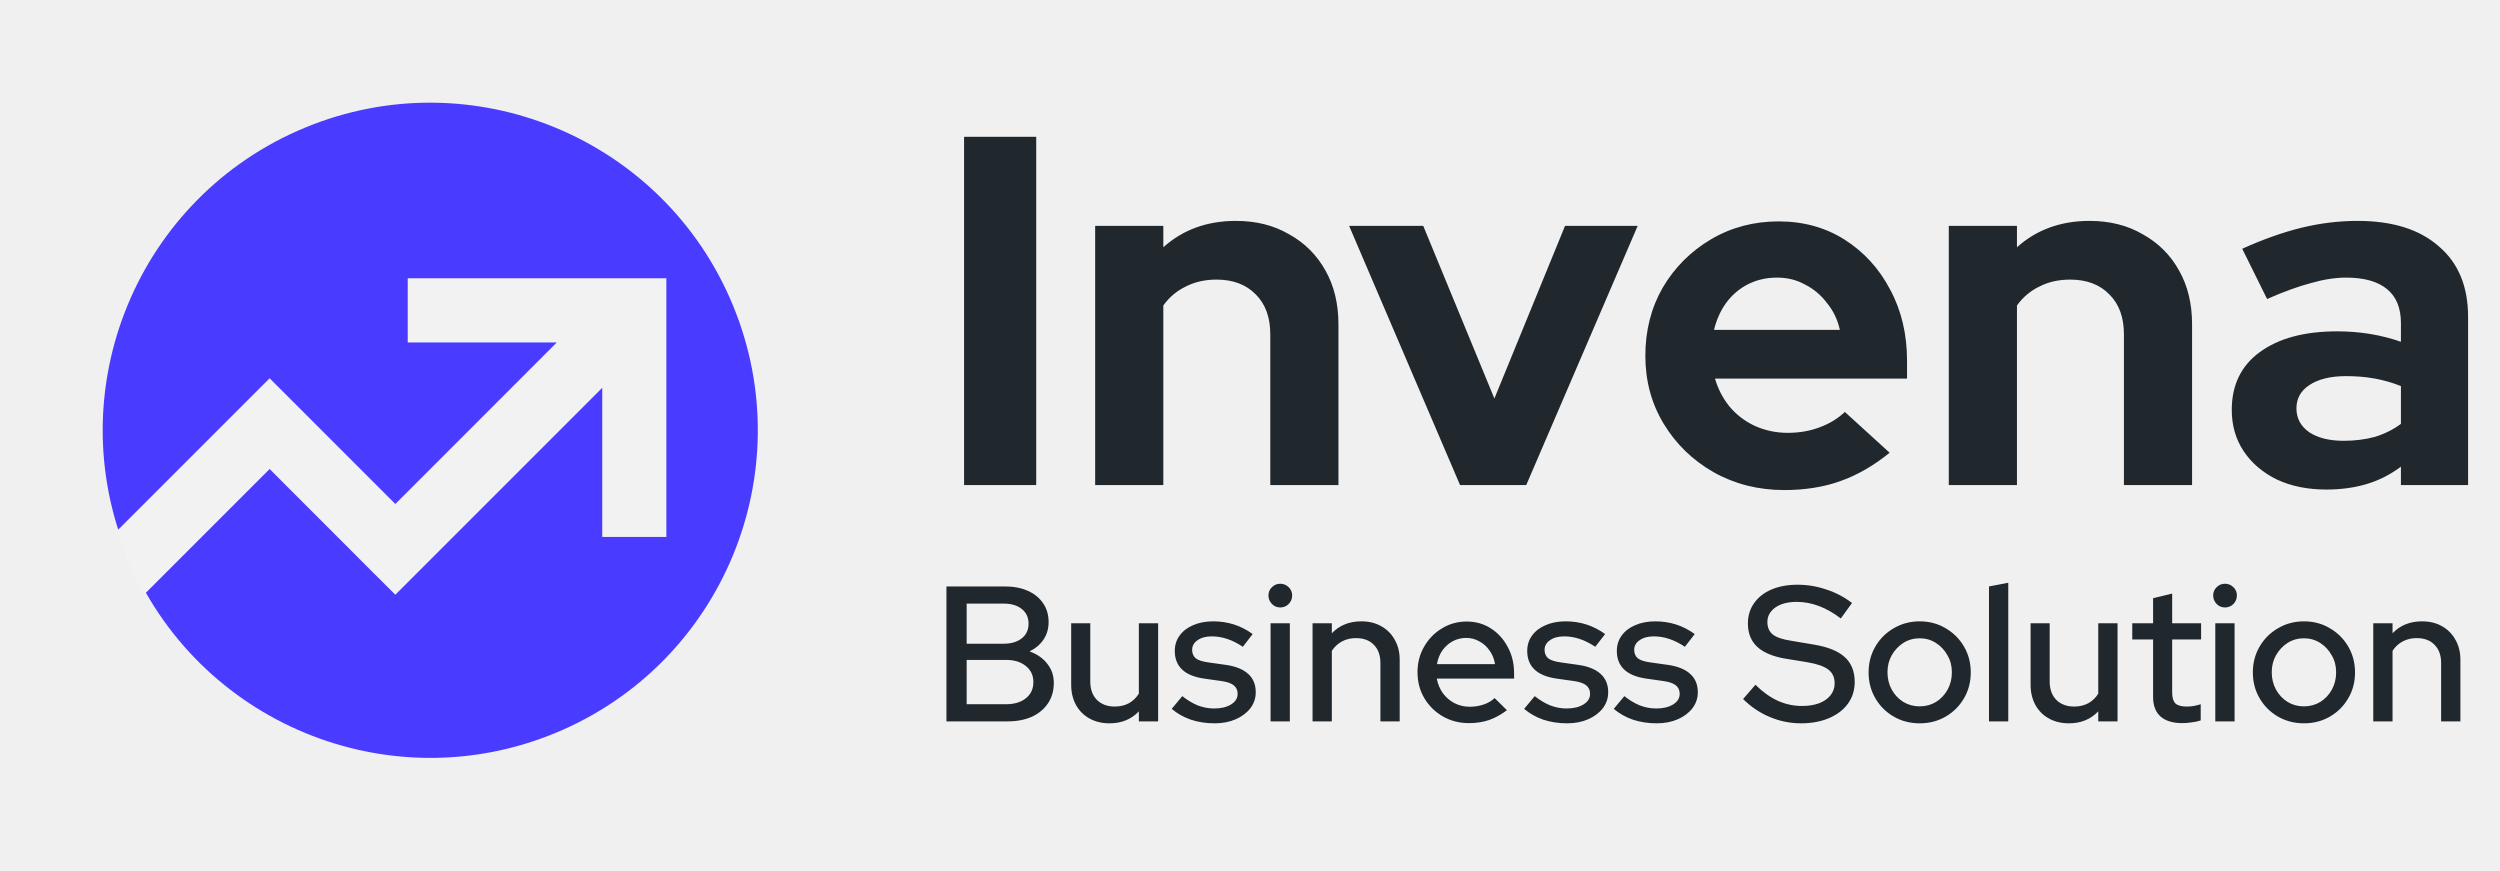
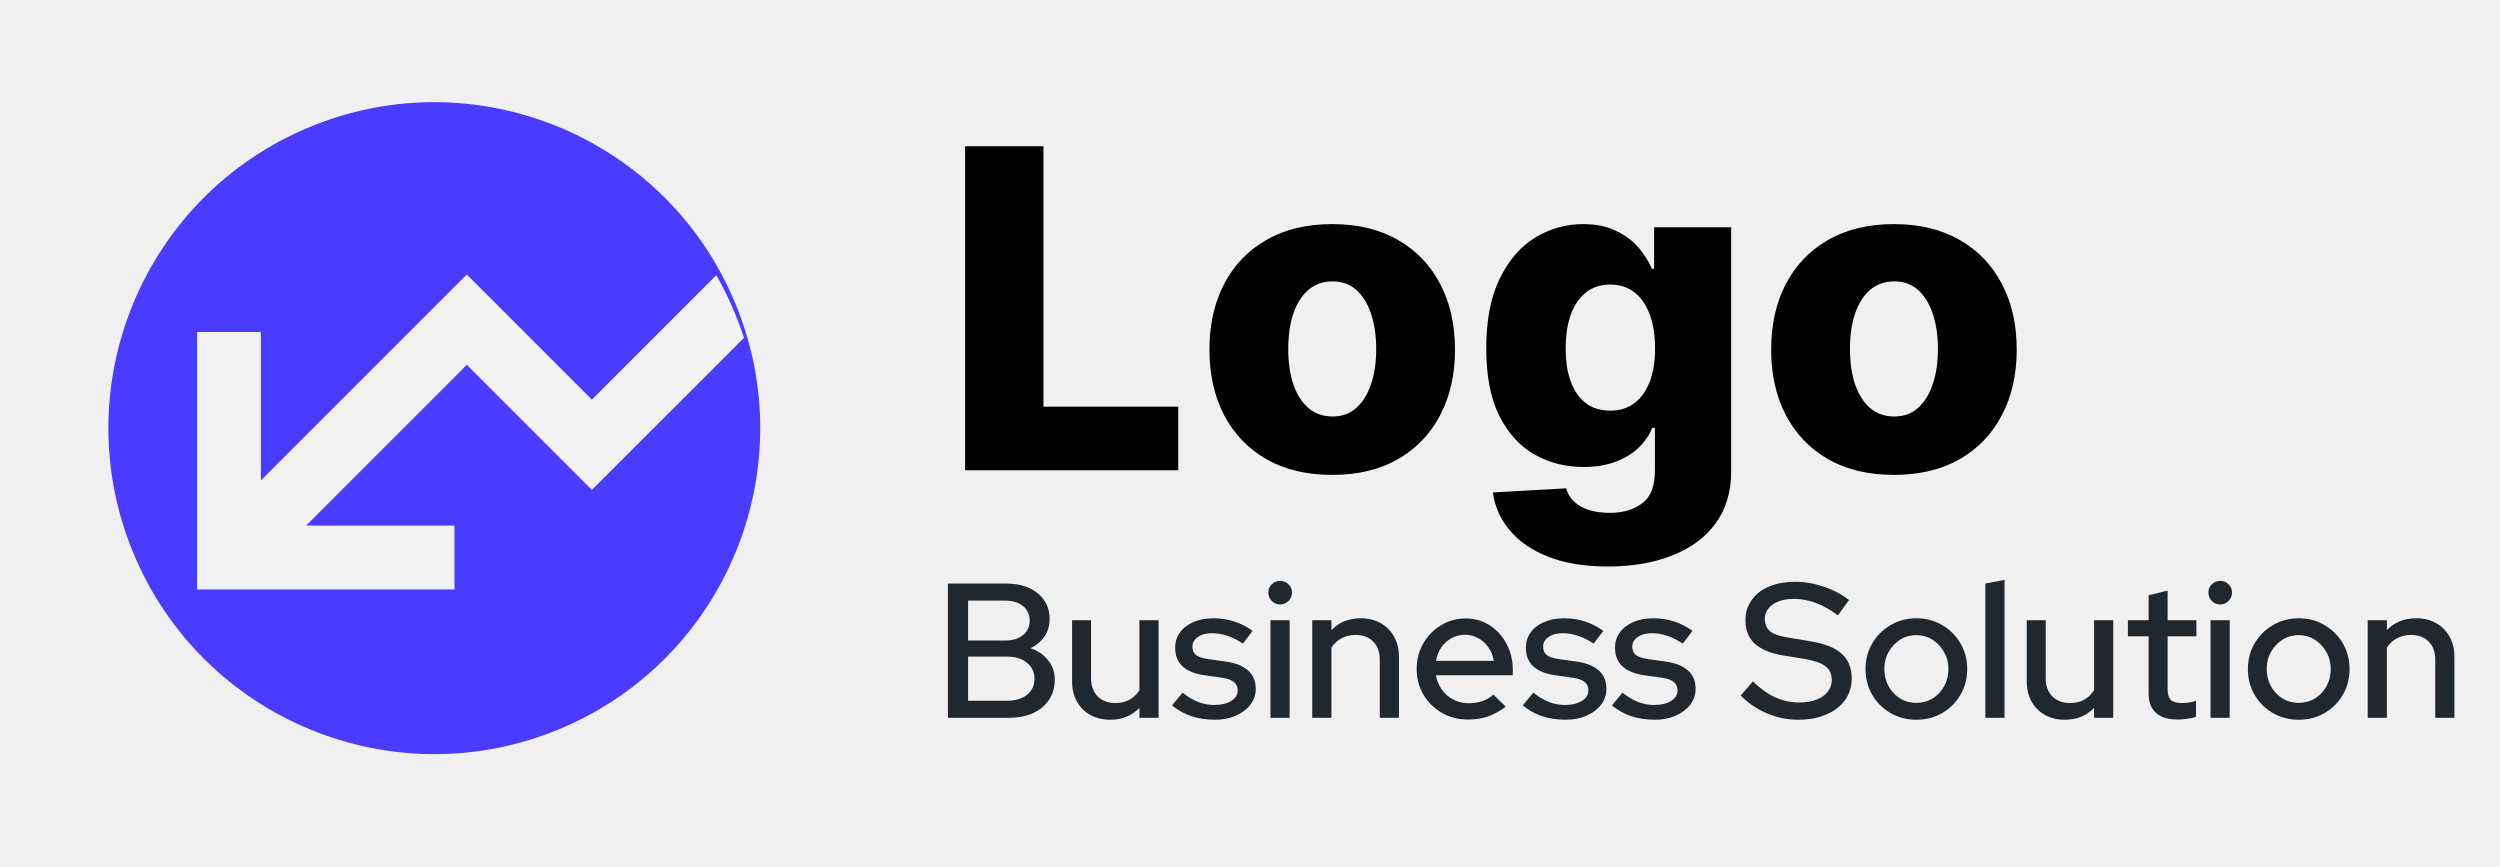
- <svg xmlns="http://www.w3.org/2000/svg" width="201" height="70" viewBox="0 0 201 70" fill="none">
-   <path d="M44.671 58.924C58.104 53.36 64.482 37.956 58.917 24.52C53.351 11.083 37.949 4.701 24.515 10.266C11.082 15.83 4.703 31.234 10.269 44.67C15.835 58.107 31.237 64.489 44.671 58.924Z" fill="#493BFF" />
-   <mask id="mask0_3096_75" style="mask-type:luminance" maskUnits="userSpaceOnUse" x="8" y="8" width="54" height="54">
-     <path d="M44.726 59.059C58.234 53.464 64.647 37.975 59.051 24.464C53.454 10.953 37.967 4.536 24.459 10.131C10.95 15.727 4.537 31.216 10.134 44.727C15.73 58.238 31.218 64.655 44.726 59.059Z" fill="white" />
+ <svg xmlns="http://www.w3.org/2000/svg" width="202" height="70" viewBox="0 0 202 70" fill="none">
+   <path d="M45.17 58.924C58.604 53.36 64.982 37.956 59.416 24.52C53.851 11.083 38.449 4.701 25.015 10.266C11.581 15.831 5.203 31.234 10.769 44.671C16.335 58.107 31.737 64.489 45.17 58.924Z" fill="#493BFF" />
+   <mask id="mask0_299_781" style="mask-type:luminance" maskUnits="userSpaceOnUse" x="8" y="8" width="54" height="54">
+     <path d="M24.775 10.94C11.267 16.536 4.853 32.025 10.45 45.536C16.046 59.047 31.534 65.464 45.042 59.868C58.55 54.273 64.963 38.784 59.367 25.273C53.77 11.762 38.283 5.345 24.775 10.94Z" fill="white" />
  </mask>
-   <g mask="url(#mask0_3096_75)">
-     <path fill-rule="evenodd" clip-rule="evenodd" d="M48.42 31.18L31.784 47.816L29.957 45.995L21.678 37.709L7.331 52.056L3.684 48.403L21.678 30.414L23.499 32.235L31.784 40.521L44.767 27.532H32.781V22.372H53.574V43.172H48.42V31.18Z" fill="#F2F2F2" />
+   <g mask="url(#mask0_299_781)">
+     <path fill-rule="evenodd" clip-rule="evenodd" d="M21.08 38.82L37.716 22.184L39.543 24.005L47.822 32.29L62.169 17.943L65.817 21.597L47.822 39.585L46.002 37.764L37.716 29.479L24.733 42.468H36.72V47.627H15.926V26.828H21.08V38.82Z" fill="#F2F2F2" />
  </g>
-   <path d="M77.512 39V11H83.312V39H77.512ZM88.051 39V18.16H93.531V19.88C95.104 18.467 97.051 17.76 99.371 17.76C100.997 17.76 102.424 18.12 103.651 18.84C104.904 19.533 105.877 20.507 106.571 21.76C107.264 22.987 107.611 24.427 107.611 26.08V39H102.131V26.88C102.131 25.52 101.744 24.453 100.971 23.68C100.197 22.88 99.144 22.48 97.811 22.48C96.877 22.48 96.051 22.667 95.331 23.04C94.611 23.387 94.011 23.893 93.531 24.56V39H88.051ZM117.389 39L108.469 18.16H114.429L120.149 32.04L125.829 18.16H131.669L122.709 39H117.389ZM143.446 39.4C141.366 39.4 139.473 38.92 137.766 37.96C136.086 37 134.753 35.707 133.766 34.08C132.779 32.453 132.286 30.627 132.286 28.6C132.286 26.573 132.753 24.747 133.686 23.12C134.646 21.493 135.939 20.2 137.566 19.24C139.193 18.28 141.006 17.8 143.006 17.8C145.006 17.8 146.779 18.293 148.326 19.28C149.873 20.267 151.086 21.6 151.966 23.28C152.873 24.96 153.326 26.867 153.326 29V30.44H137.886C138.126 31.267 138.513 32.013 139.046 32.68C139.606 33.347 140.286 33.867 141.086 34.24C141.913 34.613 142.793 34.8 143.726 34.8C144.659 34.8 145.513 34.653 146.286 34.36C147.086 34.067 147.766 33.653 148.326 33.12L151.926 36.4C150.646 37.44 149.326 38.2 147.966 38.68C146.633 39.16 145.126 39.4 143.446 39.4ZM137.806 26.52H147.926C147.739 25.693 147.393 24.973 146.886 24.36C146.406 23.72 145.819 23.227 145.126 22.88C144.459 22.507 143.713 22.32 142.886 22.32C142.033 22.32 141.259 22.493 140.566 22.84C139.873 23.187 139.286 23.68 138.806 24.32C138.353 24.933 138.019 25.667 137.806 26.52ZM156.683 39V18.16H162.163V19.88C163.737 18.467 165.683 17.76 168.003 17.76C169.63 17.76 171.057 18.12 172.283 18.84C173.537 19.533 174.51 20.507 175.203 21.76C175.897 22.987 176.243 24.427 176.243 26.08V39H170.763V26.88C170.763 25.52 170.377 24.453 169.603 23.68C168.83 22.88 167.777 22.48 166.443 22.48C165.51 22.48 164.683 22.667 163.963 23.04C163.243 23.387 162.643 23.893 162.163 24.56V39H156.683ZM187.034 39.36C185.541 39.36 184.221 39.093 183.074 38.56C181.928 38 181.034 37.24 180.394 36.28C179.754 35.32 179.434 34.213 179.434 32.96C179.434 30.96 180.181 29.413 181.674 28.32C183.194 27.2 185.274 26.64 187.914 26.64C189.728 26.64 191.434 26.92 193.034 27.48V25.96C193.034 24.76 192.661 23.853 191.914 23.24C191.168 22.627 190.074 22.32 188.634 22.32C187.754 22.32 186.808 22.467 185.794 22.76C184.781 23.027 183.608 23.453 182.274 24.04L180.274 20C181.928 19.253 183.501 18.693 184.994 18.32C186.514 17.947 188.034 17.76 189.554 17.76C192.354 17.76 194.528 18.44 196.074 19.8C197.648 21.133 198.434 23.027 198.434 25.48V39H193.034V37.52C192.181 38.16 191.261 38.627 190.274 38.92C189.288 39.213 188.208 39.36 187.034 39.36ZM184.634 32.84C184.634 33.64 184.981 34.28 185.674 34.76C186.368 35.213 187.288 35.44 188.434 35.44C189.341 35.44 190.181 35.333 190.954 35.12C191.728 34.88 192.421 34.533 193.034 34.08V31.04C192.368 30.773 191.674 30.573 190.954 30.44C190.234 30.307 189.461 30.24 188.634 30.24C187.381 30.24 186.394 30.48 185.674 30.96C184.981 31.413 184.634 32.04 184.634 32.84Z" fill="#20282D" />
-   <path d="M76.093 58V47.15H80.789C81.502 47.15 82.122 47.269 82.649 47.507C83.176 47.744 83.584 48.08 83.874 48.514C84.163 48.938 84.308 49.439 84.308 50.017C84.308 50.544 84.173 51.01 83.905 51.413C83.636 51.816 83.259 52.136 82.773 52.373C83.383 52.59 83.858 52.921 84.199 53.365C84.55 53.8 84.726 54.311 84.726 54.9C84.726 55.53 84.571 56.078 84.261 56.543C83.951 57.008 83.517 57.37 82.959 57.628C82.401 57.876 81.745 58 80.991 58H76.093ZM77.72 51.754H80.696C81.306 51.754 81.791 51.609 82.153 51.319C82.515 51.03 82.696 50.638 82.696 50.142C82.696 49.645 82.515 49.253 82.153 48.964C81.791 48.674 81.306 48.529 80.696 48.529H77.72V51.754ZM77.72 56.62H80.867C81.549 56.62 82.086 56.46 82.479 56.14C82.882 55.82 83.083 55.386 83.083 54.838C83.083 54.301 82.882 53.872 82.479 53.551C82.086 53.221 81.549 53.056 80.867 53.056H77.72V56.62ZM89.208 58.155C88.598 58.155 88.061 58.026 87.596 57.767C87.131 57.509 86.769 57.148 86.511 56.682C86.252 56.207 86.123 55.665 86.123 55.055V50.111H87.658V54.791C87.658 55.411 87.833 55.902 88.185 56.264C88.546 56.626 89.027 56.806 89.626 56.806C90.05 56.806 90.427 56.719 90.758 56.543C91.088 56.357 91.357 56.099 91.564 55.768V50.111H93.114V58H91.564V57.194C90.954 57.835 90.169 58.155 89.208 58.155ZM97.661 58.155C96.979 58.155 96.338 58.057 95.739 57.861C95.15 57.654 94.639 57.364 94.205 56.992L95.057 55.969C95.46 56.29 95.874 56.538 96.297 56.714C96.731 56.879 97.17 56.962 97.615 56.962C98.173 56.962 98.627 56.853 98.979 56.636C99.33 56.419 99.506 56.135 99.506 55.783C99.506 55.494 99.402 55.267 99.196 55.102C98.989 54.936 98.669 54.822 98.235 54.761L96.809 54.559C96.023 54.445 95.434 54.203 95.042 53.831C94.649 53.459 94.453 52.962 94.453 52.343C94.453 51.867 94.582 51.454 94.84 51.102C95.099 50.741 95.46 50.462 95.925 50.266C96.39 50.059 96.933 49.956 97.553 49.956C98.121 49.956 98.669 50.038 99.196 50.203C99.723 50.369 100.229 50.627 100.715 50.978L99.924 52.002C99.49 51.712 99.067 51.5 98.653 51.366C98.25 51.232 97.842 51.164 97.429 51.164C96.953 51.164 96.571 51.268 96.282 51.474C95.992 51.671 95.848 51.929 95.848 52.249C95.848 52.539 95.946 52.766 96.142 52.931C96.349 53.087 96.685 53.195 97.15 53.257L98.576 53.459C99.361 53.572 99.955 53.815 100.358 54.187C100.761 54.549 100.963 55.039 100.963 55.66C100.963 56.135 100.818 56.564 100.529 56.946C100.239 57.318 99.847 57.612 99.351 57.83C98.855 58.047 98.291 58.155 97.661 58.155ZM102.154 58V50.111H103.704V58H102.154ZM102.929 48.84C102.67 48.84 102.448 48.746 102.262 48.56C102.076 48.364 101.983 48.137 101.983 47.879C101.983 47.61 102.076 47.388 102.262 47.212C102.448 47.026 102.67 46.933 102.929 46.933C103.197 46.933 103.425 47.026 103.611 47.212C103.797 47.388 103.89 47.61 103.89 47.879C103.89 48.137 103.797 48.364 103.611 48.56C103.425 48.746 103.197 48.84 102.929 48.84ZM105.529 58V50.111H107.079V50.916C107.689 50.276 108.479 49.956 109.451 49.956C110.06 49.956 110.593 50.085 111.047 50.343C111.512 50.601 111.874 50.963 112.132 51.428C112.401 51.893 112.535 52.43 112.535 53.04V58H110.985V53.303C110.985 52.684 110.81 52.198 110.458 51.846C110.117 51.485 109.637 51.304 109.017 51.304C108.603 51.304 108.231 51.392 107.901 51.568C107.57 51.743 107.296 51.996 107.079 52.327V58H105.529ZM118.106 58.139C117.331 58.139 116.628 57.959 115.998 57.597C115.378 57.235 114.882 56.745 114.51 56.124C114.148 55.505 113.967 54.812 113.967 54.047C113.967 53.293 114.143 52.611 114.494 52.002C114.846 51.382 115.321 50.891 115.92 50.529C116.52 50.157 117.186 49.971 117.92 49.971C118.653 49.971 119.304 50.157 119.873 50.529C120.441 50.891 120.891 51.387 121.221 52.017C121.562 52.637 121.733 53.34 121.733 54.125V54.559H115.517C115.6 54.993 115.76 55.38 115.998 55.721C116.246 56.062 116.556 56.331 116.928 56.528C117.31 56.724 117.723 56.822 118.168 56.822C118.55 56.822 118.917 56.765 119.268 56.651C119.63 56.528 119.93 56.352 120.167 56.124L121.159 57.101C120.694 57.452 120.214 57.716 119.718 57.892C119.232 58.057 118.695 58.139 118.106 58.139ZM115.533 53.397H120.198C120.136 52.983 119.992 52.621 119.764 52.312C119.547 51.991 119.273 51.743 118.943 51.568C118.622 51.382 118.271 51.288 117.889 51.288C117.496 51.288 117.134 51.376 116.804 51.552C116.473 51.728 116.194 51.976 115.967 52.296C115.75 52.606 115.605 52.973 115.533 53.397ZM125.997 58.155C125.315 58.155 124.674 58.057 124.075 57.861C123.486 57.654 122.975 57.364 122.541 56.992L123.393 55.969C123.796 56.29 124.209 56.538 124.633 56.714C125.067 56.879 125.506 56.962 125.951 56.962C126.509 56.962 126.963 56.853 127.315 56.636C127.666 56.419 127.842 56.135 127.842 55.783C127.842 55.494 127.738 55.267 127.532 55.102C127.325 54.936 127.005 54.822 126.571 54.761L125.145 54.559C124.359 54.445 123.77 54.203 123.378 53.831C122.985 53.459 122.789 52.962 122.789 52.343C122.789 51.867 122.918 51.454 123.176 51.102C123.434 50.741 123.796 50.462 124.261 50.266C124.726 50.059 125.269 49.956 125.889 49.956C126.457 49.956 127.005 50.038 127.532 50.203C128.059 50.369 128.565 50.627 129.051 50.978L128.26 52.002C127.826 51.712 127.402 51.5 126.989 51.366C126.586 51.232 126.178 51.164 125.765 51.164C125.289 51.164 124.907 51.268 124.618 51.474C124.328 51.671 124.184 51.929 124.184 52.249C124.184 52.539 124.282 52.766 124.478 52.931C124.685 53.087 125.021 53.195 125.486 53.257L126.912 53.459C127.697 53.572 128.291 53.815 128.694 54.187C129.097 54.549 129.299 55.039 129.299 55.66C129.299 56.135 129.154 56.564 128.865 56.946C128.575 57.318 128.183 57.612 127.687 57.83C127.191 58.047 126.627 58.155 125.997 58.155ZM133.202 58.155C132.52 58.155 131.88 58.057 131.28 57.861C130.691 57.654 130.18 57.364 129.746 56.992L130.598 55.969C131.001 56.29 131.415 56.538 131.838 56.714C132.272 56.879 132.711 56.962 133.156 56.962C133.714 56.962 134.168 56.853 134.52 56.636C134.871 56.419 135.047 56.135 135.047 55.783C135.047 55.494 134.943 55.267 134.737 55.102C134.53 54.936 134.21 54.822 133.776 54.761L132.35 54.559C131.564 54.445 130.975 54.203 130.583 53.831C130.19 53.459 129.994 52.962 129.994 52.343C129.994 51.867 130.123 51.454 130.381 51.102C130.64 50.741 131.001 50.462 131.466 50.266C131.931 50.059 132.474 49.956 133.094 49.956C133.662 49.956 134.21 50.038 134.737 50.203C135.264 50.369 135.77 50.627 136.256 50.978L135.465 52.002C135.031 51.712 134.608 51.5 134.194 51.366C133.791 51.232 133.383 51.164 132.97 51.164C132.494 51.164 132.112 51.268 131.823 51.474C131.533 51.671 131.389 51.929 131.389 52.249C131.389 52.539 131.487 52.766 131.683 52.931C131.89 53.087 132.226 53.195 132.691 53.257L134.117 53.459C134.902 53.572 135.496 53.815 135.899 54.187C136.302 54.549 136.504 55.039 136.504 55.66C136.504 56.135 136.359 56.564 136.07 56.946C135.78 57.318 135.388 57.612 134.892 57.83C134.396 58.047 133.833 58.155 133.202 58.155ZM144.794 58.155C143.926 58.155 143.089 57.984 142.283 57.644C141.477 57.303 140.764 56.822 140.144 56.202L141.136 55.055C141.725 55.634 142.324 56.062 142.934 56.342C143.554 56.62 144.199 56.76 144.871 56.76C145.398 56.76 145.858 56.688 146.251 56.543C146.654 56.388 146.964 56.171 147.181 55.892C147.398 55.613 147.506 55.298 147.506 54.947C147.506 54.461 147.336 54.089 146.995 53.831C146.654 53.572 146.09 53.376 145.305 53.242L143.492 52.947C142.5 52.771 141.756 52.451 141.26 51.986C140.774 51.521 140.531 50.901 140.531 50.126C140.531 49.506 140.696 48.964 141.027 48.498C141.358 48.023 141.823 47.656 142.422 47.398C143.032 47.14 143.734 47.011 144.53 47.011C145.315 47.011 146.085 47.14 146.84 47.398C147.604 47.646 148.291 48.008 148.901 48.483L148.002 49.723C146.834 48.834 145.651 48.39 144.453 48.39C143.977 48.39 143.564 48.457 143.213 48.592C142.861 48.726 142.587 48.917 142.391 49.165C142.195 49.403 142.097 49.682 142.097 50.002C142.097 50.446 142.246 50.787 142.546 51.025C142.846 51.252 143.342 51.418 144.034 51.521L145.786 51.816C146.933 52.002 147.775 52.337 148.312 52.823C148.849 53.309 149.118 53.975 149.118 54.822C149.118 55.484 148.937 56.068 148.576 56.574C148.214 57.07 147.708 57.458 147.057 57.736C146.406 58.016 145.651 58.155 144.794 58.155ZM154.342 58.155C153.578 58.155 152.88 57.974 152.25 57.612C151.63 57.251 151.139 56.76 150.777 56.14C150.416 55.52 150.235 54.828 150.235 54.063C150.235 53.298 150.416 52.606 150.777 51.986C151.139 51.366 151.63 50.875 152.25 50.514C152.88 50.142 153.578 49.956 154.342 49.956C155.117 49.956 155.815 50.142 156.435 50.514C157.055 50.875 157.546 51.366 157.907 51.986C158.269 52.606 158.45 53.298 158.45 54.063C158.45 54.828 158.269 55.52 157.907 56.14C157.546 56.76 157.055 57.251 156.435 57.612C155.815 57.974 155.117 58.155 154.342 58.155ZM154.342 56.791C154.828 56.791 155.267 56.672 155.66 56.434C156.052 56.187 156.362 55.856 156.59 55.443C156.817 55.029 156.931 54.564 156.931 54.047C156.931 53.541 156.812 53.087 156.574 52.684C156.347 52.27 156.037 51.94 155.644 51.691C155.262 51.444 154.828 51.319 154.342 51.319C153.857 51.319 153.417 51.444 153.025 51.691C152.642 51.94 152.332 52.27 152.095 52.684C151.867 53.087 151.754 53.541 151.754 54.047C151.754 54.564 151.867 55.029 152.095 55.443C152.322 55.856 152.632 56.187 153.025 56.434C153.417 56.672 153.857 56.791 154.342 56.791ZM159.915 58V47.15L161.465 46.855V58H159.915ZM166.344 58.155C165.735 58.155 165.197 58.026 164.732 57.767C164.267 57.509 163.906 57.148 163.647 56.682C163.389 56.207 163.26 55.665 163.26 55.055V50.111H164.794V54.791C164.794 55.411 164.97 55.902 165.321 56.264C165.683 56.626 166.164 56.806 166.763 56.806C167.187 56.806 167.564 56.719 167.894 56.543C168.225 56.357 168.494 56.099 168.7 55.768V50.111H170.25V58H168.7V57.194C168.091 57.835 167.305 58.155 166.344 58.155ZM175.464 58.139C174.7 58.139 174.116 57.964 173.713 57.612C173.31 57.251 173.108 56.729 173.108 56.047V51.413H171.434V50.111H173.108V48.096L174.643 47.724V50.111H176.968V51.413H174.643V55.691C174.643 56.093 174.731 56.383 174.906 56.559C175.092 56.724 175.392 56.806 175.805 56.806C176.022 56.806 176.214 56.791 176.379 56.76C176.555 56.729 176.741 56.682 176.937 56.62V57.922C176.73 57.995 176.487 58.047 176.208 58.078C175.94 58.119 175.692 58.139 175.464 58.139ZM178.11 58V50.111H179.66V58H178.11ZM178.885 48.84C178.626 48.84 178.404 48.746 178.218 48.56C178.032 48.364 177.939 48.137 177.939 47.879C177.939 47.61 178.032 47.388 178.218 47.212C178.404 47.026 178.626 46.933 178.885 46.933C179.153 46.933 179.381 47.026 179.567 47.212C179.753 47.388 179.846 47.61 179.846 47.879C179.846 48.137 179.753 48.364 179.567 48.56C179.381 48.746 179.153 48.84 178.885 48.84ZM185.236 58.155C184.472 58.155 183.774 57.974 183.144 57.612C182.524 57.251 182.033 56.76 181.671 56.14C181.31 55.52 181.129 54.828 181.129 54.063C181.129 53.298 181.31 52.606 181.671 51.986C182.033 51.366 182.524 50.875 183.144 50.514C183.774 50.142 184.472 49.956 185.236 49.956C186.011 49.956 186.709 50.142 187.329 50.514C187.949 50.875 188.44 51.366 188.801 51.986C189.163 52.606 189.344 53.298 189.344 54.063C189.344 54.828 189.163 55.52 188.801 56.14C188.44 56.76 187.949 57.251 187.329 57.612C186.709 57.974 186.011 58.155 185.236 58.155ZM185.236 56.791C185.722 56.791 186.161 56.672 186.554 56.434C186.946 56.187 187.256 55.856 187.484 55.443C187.711 55.029 187.825 54.564 187.825 54.047C187.825 53.541 187.706 53.087 187.468 52.684C187.241 52.27 186.931 51.94 186.538 51.691C186.156 51.444 185.722 51.319 185.236 51.319C184.751 51.319 184.311 51.444 183.919 51.691C183.536 51.94 183.226 52.27 182.989 52.684C182.761 53.087 182.648 53.541 182.648 54.047C182.648 54.564 182.761 55.029 182.989 55.443C183.216 55.856 183.526 56.187 183.919 56.434C184.311 56.672 184.751 56.791 185.236 56.791ZM190.81 58V50.111H192.36V50.916C192.969 50.276 193.76 49.956 194.731 49.956C195.341 49.956 195.873 50.085 196.328 50.343C196.793 50.601 197.154 50.963 197.413 51.428C197.681 51.893 197.816 52.43 197.816 53.04V58H196.266V53.303C196.266 52.684 196.09 52.198 195.739 51.846C195.398 51.485 194.917 51.304 194.297 51.304C193.884 51.304 193.512 51.392 193.181 51.568C192.85 51.743 192.577 51.996 192.36 52.327V58H190.81Z" fill="#20282D" />
+   <path d="M77.981 38V11.818H84.31V32.861H95.202V38H77.981ZM107.644 38.371C105.581 38.371 103.809 37.949 102.326 37.105C100.851 36.253 99.713 35.068 98.912 33.551C98.12 32.026 97.723 30.257 97.723 28.246C97.723 26.226 98.12 24.457 98.912 22.94C99.713 21.415 100.851 20.23 102.326 19.386C103.809 18.534 105.581 18.108 107.644 18.108C109.706 18.108 111.475 18.534 112.949 19.386C114.432 20.23 115.57 21.415 116.363 22.94C117.164 24.457 117.564 26.226 117.564 28.246C117.564 30.257 117.164 32.026 116.363 33.551C115.57 35.068 114.432 36.253 112.949 37.105C111.475 37.949 109.706 38.371 107.644 38.371ZM107.682 33.653C108.432 33.653 109.067 33.423 109.587 32.963C110.107 32.503 110.503 31.864 110.776 31.046C111.057 30.227 111.198 29.281 111.198 28.207C111.198 27.116 111.057 26.162 110.776 25.344C110.503 24.526 110.107 23.886 109.587 23.426C109.067 22.966 108.432 22.736 107.682 22.736C106.907 22.736 106.25 22.966 105.713 23.426C105.185 23.886 104.78 24.526 104.499 25.344C104.226 26.162 104.09 27.116 104.09 28.207C104.09 29.281 104.226 30.227 104.499 31.046C104.78 31.864 105.185 32.503 105.713 32.963C106.25 33.423 106.907 33.653 107.682 33.653ZM129.92 45.773C128.054 45.773 126.456 45.513 125.126 44.993C123.797 44.473 122.752 43.761 121.994 42.858C121.235 41.955 120.779 40.932 120.626 39.79L126.545 39.457C126.656 39.858 126.86 40.207 127.159 40.506C127.466 40.804 127.862 41.034 128.348 41.196C128.842 41.358 129.422 41.439 130.086 41.439C131.135 41.439 132 41.183 132.681 40.672C133.372 40.169 133.717 39.287 133.717 38.026V34.574H133.5C133.252 35.179 132.877 35.72 132.375 36.197C131.872 36.675 131.245 37.05 130.495 37.322C129.754 37.595 128.902 37.731 127.939 37.731C126.507 37.731 125.194 37.399 124.001 36.734C122.816 36.061 121.866 35.021 121.15 33.615C120.443 32.2 120.089 30.381 120.089 28.156C120.089 25.864 120.456 23.976 121.189 22.493C121.922 21.001 122.88 19.898 124.065 19.182C125.258 18.466 126.541 18.108 127.913 18.108C128.944 18.108 129.826 18.287 130.559 18.645C131.301 18.994 131.91 19.446 132.387 20C132.865 20.554 133.227 21.129 133.474 21.726H133.653V18.364H139.879V38.077C139.879 39.739 139.461 41.141 138.626 42.283C137.791 43.425 136.623 44.29 135.123 44.878C133.623 45.474 131.889 45.773 129.92 45.773ZM130.112 33.18C130.87 33.18 131.518 32.98 132.055 32.58C132.592 32.179 133.005 31.604 133.295 30.854C133.585 30.104 133.73 29.204 133.73 28.156C133.73 27.091 133.585 26.175 133.295 25.408C133.014 24.632 132.6 24.035 132.055 23.618C131.518 23.2 130.87 22.991 130.112 22.991C129.336 22.991 128.68 23.204 128.143 23.631C127.606 24.057 127.197 24.658 126.916 25.433C126.643 26.2 126.507 27.108 126.507 28.156C126.507 29.204 126.647 30.104 126.929 30.854C127.21 31.604 127.615 32.179 128.143 32.58C128.68 32.98 129.336 33.18 130.112 33.18ZM153.031 38.371C150.968 38.371 149.195 37.949 147.712 37.105C146.238 36.253 145.1 35.068 144.299 33.551C143.506 32.026 143.11 30.257 143.11 28.246C143.11 26.226 143.506 24.457 144.299 22.94C145.1 21.415 146.238 20.23 147.712 19.386C149.195 18.534 150.968 18.108 153.031 18.108C155.093 18.108 156.862 18.534 158.336 19.386C159.819 20.23 160.957 21.415 161.749 22.94C162.55 24.457 162.951 26.226 162.951 28.246C162.951 30.257 162.55 32.026 161.749 33.551C160.957 35.068 159.819 36.253 158.336 37.105C156.862 37.949 155.093 38.371 153.031 38.371ZM153.069 33.653C153.819 33.653 154.454 33.423 154.974 32.963C155.494 32.503 155.89 31.864 156.163 31.046C156.444 30.227 156.585 29.281 156.585 28.207C156.585 27.116 156.444 26.162 156.163 25.344C155.89 24.526 155.494 23.886 154.974 23.426C154.454 22.966 153.819 22.736 153.069 22.736C152.293 22.736 151.637 22.966 151.1 23.426C150.572 23.886 150.167 24.526 149.886 25.344C149.613 26.162 149.477 27.116 149.477 28.207C149.477 29.281 149.613 30.227 149.886 31.046C150.167 31.864 150.572 32.503 151.1 32.963C151.637 33.423 152.293 33.653 153.069 33.653Z" fill="black" />
+   <path d="M76.593 58V47.15H81.289C82.002 47.15 82.622 47.269 83.149 47.507C83.676 47.744 84.085 48.08 84.374 48.514C84.663 48.938 84.808 49.439 84.808 50.017C84.808 50.544 84.674 51.01 84.405 51.413C84.136 51.816 83.759 52.136 83.273 52.373C83.883 52.59 84.358 52.921 84.699 53.365C85.051 53.8 85.226 54.311 85.226 54.9C85.226 55.53 85.071 56.078 84.761 56.543C84.451 57.008 84.017 57.37 83.459 57.628C82.901 57.876 82.245 58 81.491 58H76.593ZM78.22 51.754H81.196C81.806 51.754 82.292 51.609 82.653 51.319C83.015 51.03 83.196 50.638 83.196 50.142C83.196 49.645 83.015 49.253 82.653 48.964C82.292 48.674 81.806 48.529 81.196 48.529H78.22V51.754ZM78.22 56.62H81.367C82.049 56.62 82.586 56.46 82.979 56.14C83.382 55.82 83.583 55.386 83.583 54.838C83.583 54.301 83.382 53.872 82.979 53.551C82.586 53.221 82.049 53.056 81.367 53.056H78.22V56.62ZM89.708 58.155C89.098 58.155 88.561 58.026 88.096 57.767C87.631 57.509 87.269 57.148 87.011 56.682C86.752 56.207 86.623 55.665 86.623 55.055V50.111H88.158V54.791C88.158 55.411 88.334 55.902 88.685 56.264C89.046 56.626 89.527 56.806 90.126 56.806C90.55 56.806 90.927 56.719 91.258 56.543C91.588 56.357 91.857 56.099 92.064 55.768V50.111H93.614V58H92.064V57.194C91.454 57.835 90.669 58.155 89.708 58.155ZM98.161 58.155C97.479 58.155 96.839 58.057 96.239 57.861C95.65 57.654 95.139 57.364 94.705 56.992L95.557 55.969C95.96 56.29 96.374 56.538 96.797 56.714C97.231 56.879 97.67 56.962 98.115 56.962C98.673 56.962 99.127 56.853 99.479 56.636C99.83 56.419 100.006 56.135 100.006 55.783C100.006 55.494 99.902 55.267 99.696 55.102C99.489 54.936 99.169 54.822 98.735 54.761L97.309 54.559C96.523 54.445 95.934 54.203 95.542 53.831C95.149 53.459 94.953 52.962 94.953 52.343C94.953 51.867 95.082 51.454 95.34 51.102C95.599 50.741 95.96 50.462 96.425 50.266C96.89 50.059 97.433 49.956 98.053 49.956C98.621 49.956 99.169 50.038 99.696 50.203C100.223 50.369 100.729 50.627 101.215 50.978L100.424 52.002C99.99 51.712 99.567 51.5 99.153 51.366C98.75 51.232 98.342 51.164 97.929 51.164C97.453 51.164 97.071 51.268 96.782 51.474C96.492 51.671 96.348 51.929 96.348 52.249C96.348 52.539 96.446 52.766 96.642 52.931C96.849 53.087 97.185 53.195 97.65 53.257L99.076 53.459C99.861 53.572 100.455 53.815 100.858 54.187C101.261 54.549 101.463 55.039 101.463 55.66C101.463 56.135 101.318 56.564 101.029 56.946C100.739 57.318 100.347 57.612 99.851 57.83C99.355 58.047 98.792 58.155 98.161 58.155ZM102.654 58V50.111H104.204V58H102.654ZM103.429 48.84C103.17 48.84 102.948 48.746 102.762 48.56C102.576 48.364 102.483 48.137 102.483 47.879C102.483 47.61 102.576 47.388 102.762 47.212C102.948 47.026 103.17 46.933 103.429 46.933C103.697 46.933 103.925 47.026 104.111 47.212C104.297 47.388 104.39 47.61 104.39 47.879C104.39 48.137 104.297 48.364 104.111 48.56C103.925 48.746 103.697 48.84 103.429 48.84ZM106.029 58V50.111H107.579V50.916C108.189 50.276 108.979 49.956 109.951 49.956C110.56 49.956 111.093 50.085 111.547 50.343C112.012 50.601 112.374 50.963 112.632 51.428C112.901 51.893 113.035 52.43 113.035 53.04V58H111.485V53.303C111.485 52.684 111.31 52.198 110.958 51.846C110.617 51.485 110.137 51.304 109.517 51.304C109.103 51.304 108.731 51.392 108.401 51.568C108.07 51.743 107.796 51.996 107.579 52.327V58H106.029ZM118.606 58.139C117.831 58.139 117.128 57.959 116.498 57.597C115.878 57.235 115.382 56.745 115.01 56.124C114.648 55.505 114.467 54.812 114.467 54.047C114.467 53.293 114.643 52.611 114.994 52.002C115.346 51.382 115.821 50.891 116.42 50.529C117.02 50.157 117.686 49.971 118.42 49.971C119.153 49.971 119.804 50.157 120.373 50.529C120.941 50.891 121.391 51.387 121.721 52.017C122.062 52.637 122.233 53.34 122.233 54.125V54.559H116.017C116.1 54.993 116.26 55.38 116.498 55.721C116.746 56.062 117.056 56.331 117.428 56.528C117.81 56.724 118.223 56.822 118.668 56.822C119.05 56.822 119.417 56.765 119.768 56.651C120.13 56.528 120.43 56.352 120.667 56.124L121.659 57.101C121.194 57.452 120.714 57.716 120.218 57.892C119.732 58.057 119.195 58.139 118.606 58.139ZM116.033 53.397H120.698C120.636 52.983 120.492 52.621 120.264 52.312C120.047 51.991 119.773 51.743 119.443 51.568C119.122 51.382 118.771 51.288 118.389 51.288C117.996 51.288 117.634 51.376 117.304 51.552C116.973 51.728 116.694 51.976 116.467 52.296C116.25 52.606 116.105 52.973 116.033 53.397ZM126.497 58.155C125.815 58.155 125.174 58.057 124.575 57.861C123.986 57.654 123.475 57.364 123.041 56.992L123.893 55.969C124.296 56.29 124.709 56.538 125.133 56.714C125.567 56.879 126.006 56.962 126.451 56.962C127.009 56.962 127.463 56.853 127.815 56.636C128.166 56.419 128.342 56.135 128.342 55.783C128.342 55.494 128.238 55.267 128.032 55.102C127.825 54.936 127.505 54.822 127.071 54.761L125.645 54.559C124.859 54.445 124.27 54.203 123.878 53.831C123.485 53.459 123.289 52.962 123.289 52.343C123.289 51.867 123.418 51.454 123.676 51.102C123.934 50.741 124.296 50.462 124.761 50.266C125.226 50.059 125.769 49.956 126.389 49.956C126.957 49.956 127.505 50.038 128.032 50.203C128.559 50.369 129.065 50.627 129.551 50.978L128.76 52.002C128.326 51.712 127.902 51.5 127.489 51.366C127.086 51.232 126.678 51.164 126.265 51.164C125.789 51.164 125.407 51.268 125.118 51.474C124.828 51.671 124.684 51.929 124.684 52.249C124.684 52.539 124.782 52.766 124.978 52.931C125.185 53.087 125.521 53.195 125.986 53.257L127.412 53.459C128.197 53.572 128.791 53.815 129.194 54.187C129.597 54.549 129.799 55.039 129.799 55.66C129.799 56.135 129.654 56.564 129.365 56.946C129.075 57.318 128.683 57.612 128.187 57.83C127.691 58.047 127.127 58.155 126.497 58.155ZM133.702 58.155C133.02 58.155 132.38 58.057 131.78 57.861C131.191 57.654 130.68 57.364 130.246 56.992L131.098 55.969C131.501 56.29 131.915 56.538 132.338 56.714C132.772 56.879 133.211 56.962 133.656 56.962C134.214 56.962 134.668 56.853 135.02 56.636C135.371 56.419 135.547 56.135 135.547 55.783C135.547 55.494 135.443 55.267 135.237 55.102C135.03 54.936 134.71 54.822 134.276 54.761L132.85 54.559C132.064 54.445 131.475 54.203 131.083 53.831C130.69 53.459 130.494 52.962 130.494 52.343C130.494 51.867 130.623 51.454 130.881 51.102C131.14 50.741 131.501 50.462 131.966 50.266C132.431 50.059 132.974 49.956 133.594 49.956C134.162 49.956 134.71 50.038 135.237 50.203C135.764 50.369 136.27 50.627 136.756 50.978L135.965 52.002C135.531 51.712 135.108 51.5 134.694 51.366C134.291 51.232 133.883 51.164 133.47 51.164C132.994 51.164 132.612 51.268 132.323 51.474C132.033 51.671 131.889 51.929 131.889 52.249C131.889 52.539 131.987 52.766 132.183 52.931C132.39 53.087 132.726 53.195 133.191 53.257L134.617 53.459C135.402 53.572 135.996 53.815 136.399 54.187C136.802 54.549 137.004 55.039 137.004 55.66C137.004 56.135 136.859 56.564 136.57 56.946C136.28 57.318 135.888 57.612 135.392 57.83C134.896 58.047 134.333 58.155 133.702 58.155ZM145.294 58.155C144.426 58.155 143.589 57.984 142.783 57.644C141.977 57.303 141.264 56.822 140.644 56.202L141.636 55.055C142.225 55.634 142.824 56.062 143.434 56.342C144.054 56.62 144.699 56.76 145.371 56.76C145.898 56.76 146.358 56.688 146.751 56.543C147.154 56.388 147.464 56.171 147.681 55.892C147.898 55.613 148.006 55.298 148.006 54.947C148.006 54.461 147.836 54.089 147.495 53.831C147.154 53.572 146.59 53.376 145.805 53.242L143.992 52.947C143 52.771 142.256 52.451 141.76 51.986C141.274 51.521 141.031 50.901 141.031 50.126C141.031 49.506 141.196 48.964 141.527 48.498C141.858 48.023 142.323 47.656 142.922 47.398C143.532 47.14 144.234 47.011 145.03 47.011C145.815 47.011 146.585 47.14 147.34 47.398C148.104 47.646 148.791 48.008 149.401 48.483L148.502 49.723C147.334 48.834 146.151 48.39 144.953 48.39C144.477 48.39 144.064 48.457 143.713 48.592C143.361 48.726 143.087 48.917 142.891 49.165C142.695 49.403 142.597 49.682 142.597 50.002C142.597 50.446 142.746 50.787 143.046 51.025C143.346 51.252 143.842 51.418 144.534 51.521L146.286 51.816C147.433 52.002 148.275 52.337 148.812 52.823C149.349 53.309 149.618 53.975 149.618 54.822C149.618 55.484 149.437 56.068 149.076 56.574C148.714 57.07 148.208 57.458 147.557 57.736C146.906 58.016 146.151 58.155 145.294 58.155ZM154.842 58.155C154.078 58.155 153.38 57.974 152.75 57.612C152.13 57.251 151.639 56.76 151.277 56.14C150.916 55.52 150.735 54.828 150.735 54.063C150.735 53.298 150.916 52.606 151.277 51.986C151.639 51.366 152.13 50.875 152.75 50.514C153.38 50.142 154.078 49.956 154.842 49.956C155.617 49.956 156.315 50.142 156.935 50.514C157.555 50.875 158.046 51.366 158.407 51.986C158.769 52.606 158.95 53.298 158.95 54.063C158.95 54.828 158.769 55.52 158.407 56.14C158.046 56.76 157.555 57.251 156.935 57.612C156.315 57.974 155.617 58.155 154.842 58.155ZM154.842 56.791C155.328 56.791 155.767 56.672 156.16 56.434C156.552 56.187 156.862 55.856 157.09 55.443C157.317 55.029 157.431 54.564 157.431 54.047C157.431 53.541 157.312 53.087 157.074 52.684C156.847 52.27 156.537 51.94 156.144 51.691C155.762 51.444 155.328 51.319 154.842 51.319C154.357 51.319 153.917 51.444 153.525 51.691C153.142 51.94 152.832 52.27 152.595 52.684C152.367 53.087 152.254 53.541 152.254 54.047C152.254 54.564 152.367 55.029 152.595 55.443C152.822 55.856 153.132 56.187 153.525 56.434C153.917 56.672 154.357 56.791 154.842 56.791ZM160.415 58V47.15L161.965 46.855V58H160.415ZM166.844 58.155C166.235 58.155 165.697 58.026 165.232 57.767C164.767 57.509 164.406 57.148 164.147 56.682C163.889 56.207 163.76 55.665 163.76 55.055V50.111H165.294V54.791C165.294 55.411 165.47 55.902 165.821 56.264C166.183 56.626 166.664 56.806 167.263 56.806C167.687 56.806 168.064 56.719 168.394 56.543C168.725 56.357 168.994 56.099 169.2 55.768V50.111H170.75V58H169.2V57.194C168.591 57.835 167.805 58.155 166.844 58.155ZM175.964 58.139C175.2 58.139 174.616 57.964 174.213 57.612C173.81 57.251 173.608 56.729 173.608 56.047V51.413H171.934V50.111H173.608V48.096L175.143 47.724V50.111H177.468V51.413H175.143V55.691C175.143 56.093 175.231 56.383 175.406 56.559C175.592 56.724 175.892 56.806 176.305 56.806C176.522 56.806 176.714 56.791 176.879 56.76C177.055 56.729 177.241 56.682 177.437 56.62V57.922C177.23 57.995 176.987 58.047 176.708 58.078C176.44 58.119 176.192 58.139 175.964 58.139ZM178.61 58V50.111H180.16V58H178.61ZM179.385 48.84C179.126 48.84 178.904 48.746 178.718 48.56C178.532 48.364 178.439 48.137 178.439 47.879C178.439 47.61 178.532 47.388 178.718 47.212C178.904 47.026 179.126 46.933 179.385 46.933C179.653 46.933 179.881 47.026 180.067 47.212C180.253 47.388 180.346 47.61 180.346 47.879C180.346 48.137 180.253 48.364 180.067 48.56C179.881 48.746 179.653 48.84 179.385 48.84ZM185.736 58.155C184.972 58.155 184.274 57.974 183.644 57.612C183.024 57.251 182.533 56.76 182.171 56.14C181.81 55.52 181.629 54.828 181.629 54.063C181.629 53.298 181.81 52.606 182.171 51.986C182.533 51.366 183.024 50.875 183.644 50.514C184.274 50.142 184.972 49.956 185.736 49.956C186.511 49.956 187.209 50.142 187.829 50.514C188.449 50.875 188.94 51.366 189.301 51.986C189.663 52.606 189.844 53.298 189.844 54.063C189.844 54.828 189.663 55.52 189.301 56.14C188.94 56.76 188.449 57.251 187.829 57.612C187.209 57.974 186.511 58.155 185.736 58.155ZM185.736 56.791C186.222 56.791 186.661 56.672 187.054 56.434C187.446 56.187 187.756 55.856 187.984 55.443C188.211 55.029 188.325 54.564 188.325 54.047C188.325 53.541 188.206 53.087 187.968 52.684C187.741 52.27 187.431 51.94 187.038 51.691C186.656 51.444 186.222 51.319 185.736 51.319C185.251 51.319 184.811 51.444 184.419 51.691C184.036 51.94 183.726 52.27 183.489 52.684C183.261 53.087 183.148 53.541 183.148 54.047C183.148 54.564 183.261 55.029 183.489 55.443C183.716 55.856 184.026 56.187 184.419 56.434C184.811 56.672 185.251 56.791 185.736 56.791ZM191.31 58V50.111H192.86V50.916C193.469 50.276 194.26 49.956 195.231 49.956C195.841 49.956 196.373 50.085 196.828 50.343C197.293 50.601 197.654 50.963 197.913 51.428C198.181 51.893 198.316 52.43 198.316 53.04V58H196.766V53.303C196.766 52.684 196.59 52.198 196.239 51.846C195.898 51.485 195.417 51.304 194.797 51.304C194.384 51.304 194.012 51.392 193.681 51.568C193.35 51.743 193.077 51.996 192.86 52.327V58H191.31Z" fill="#20282D" />
</svg>
